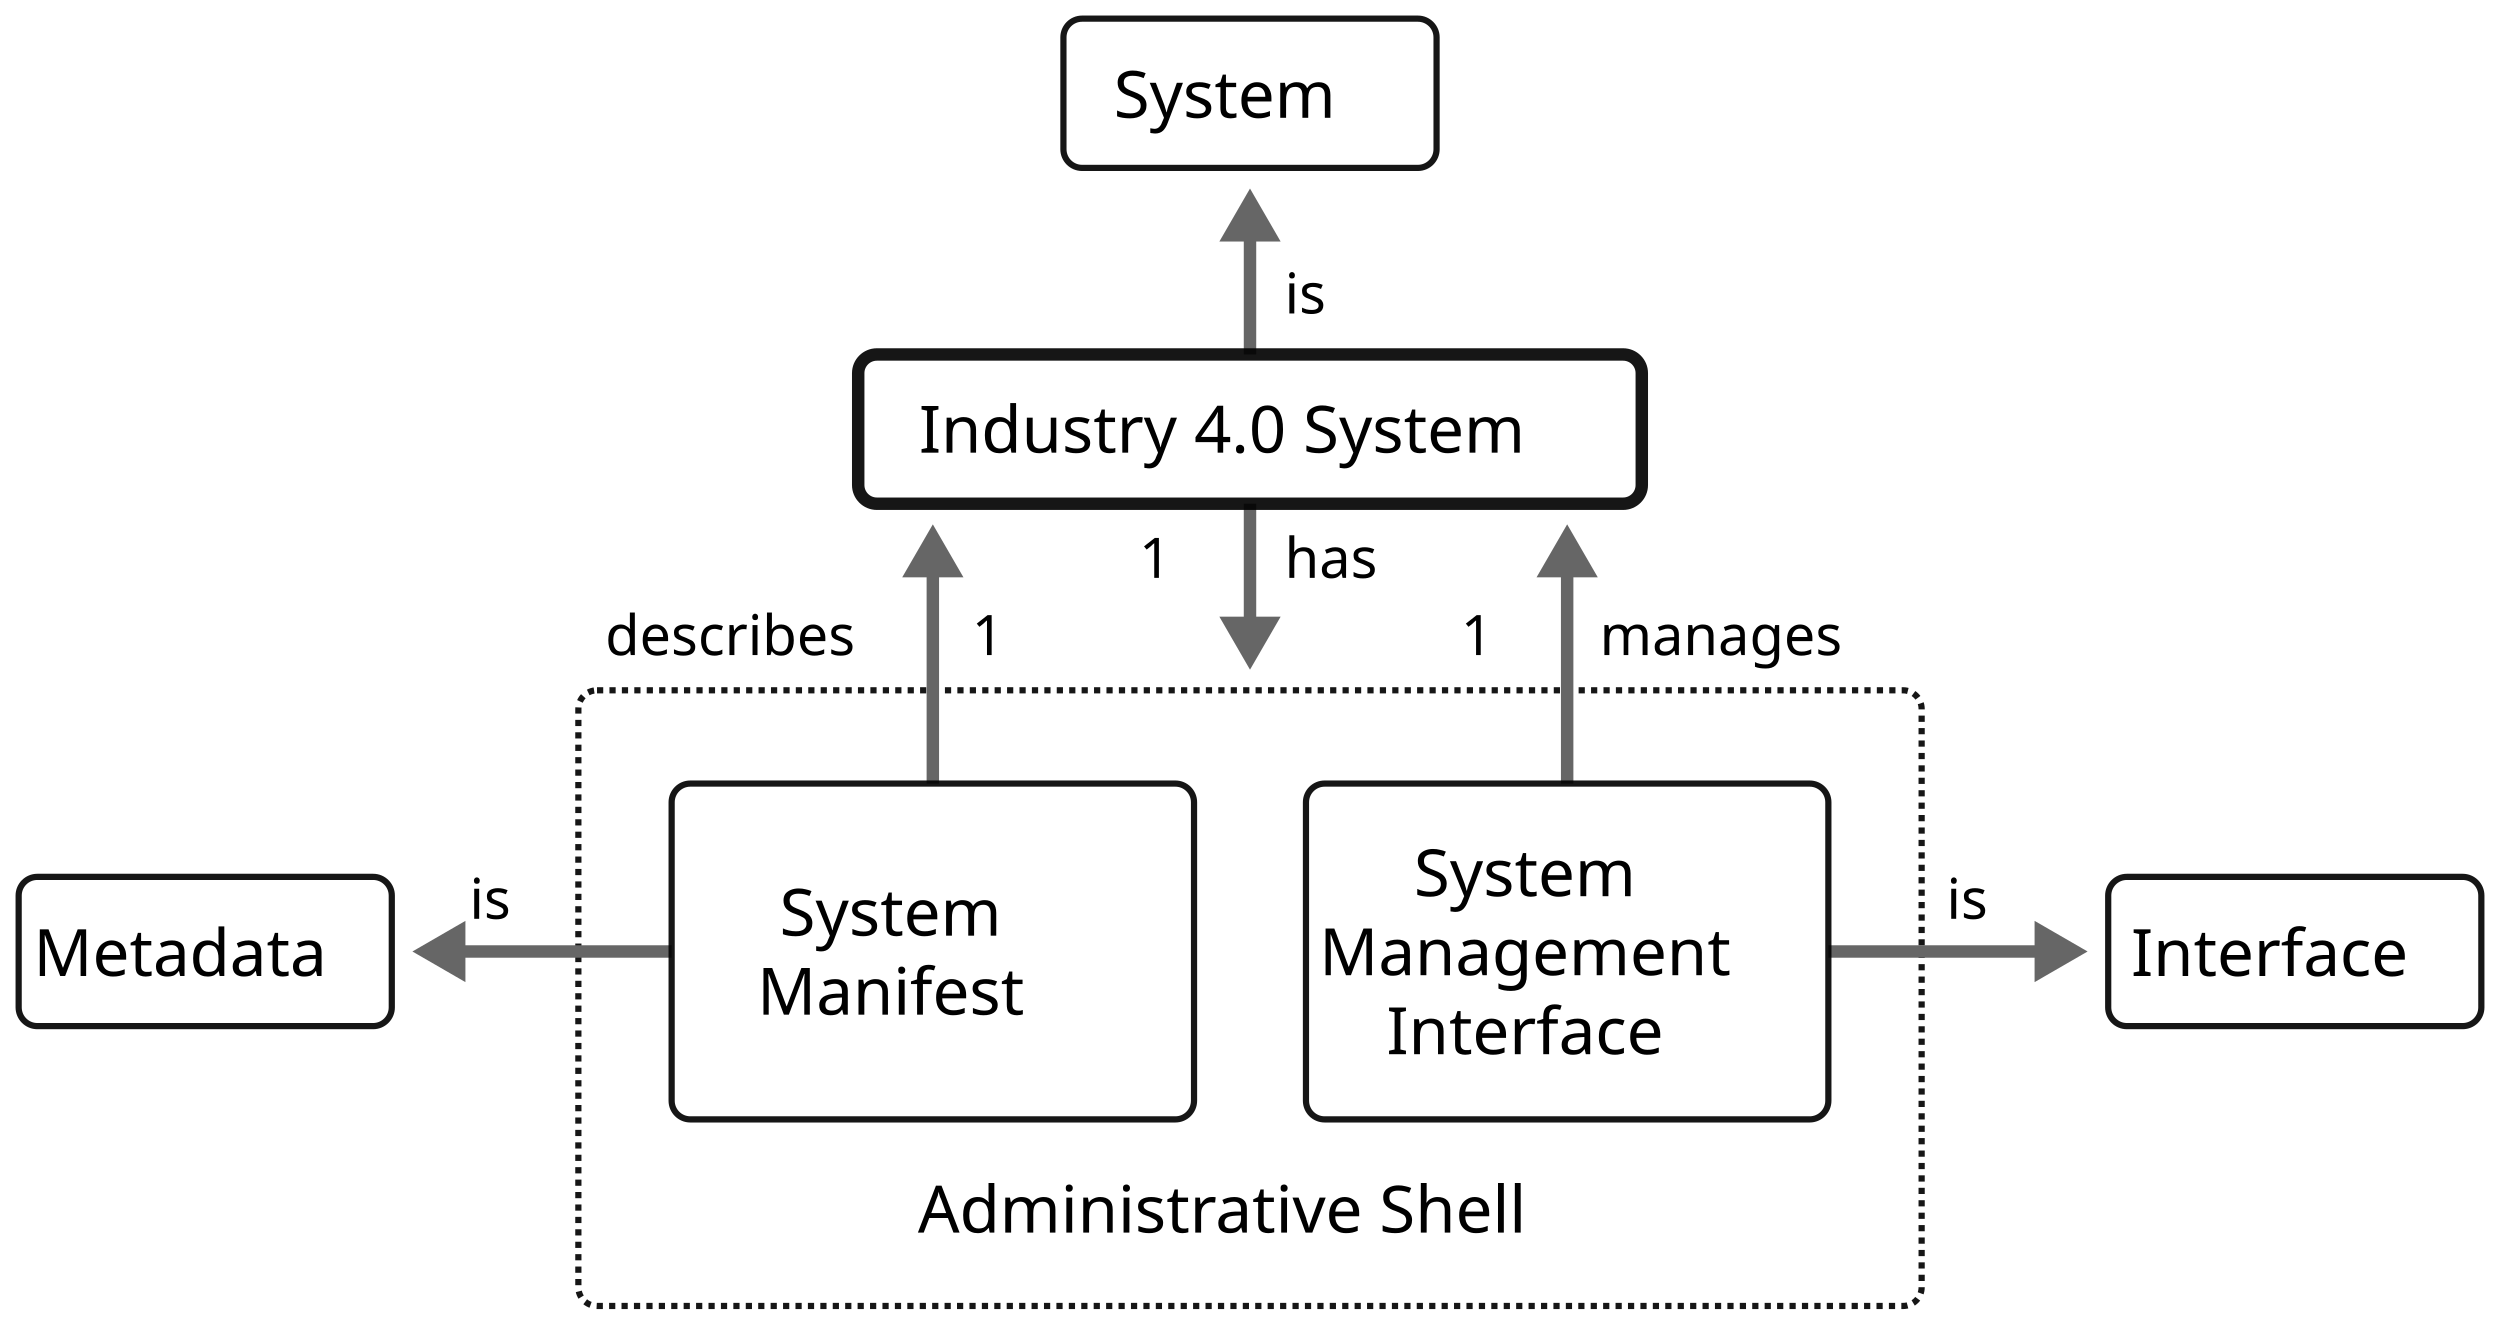
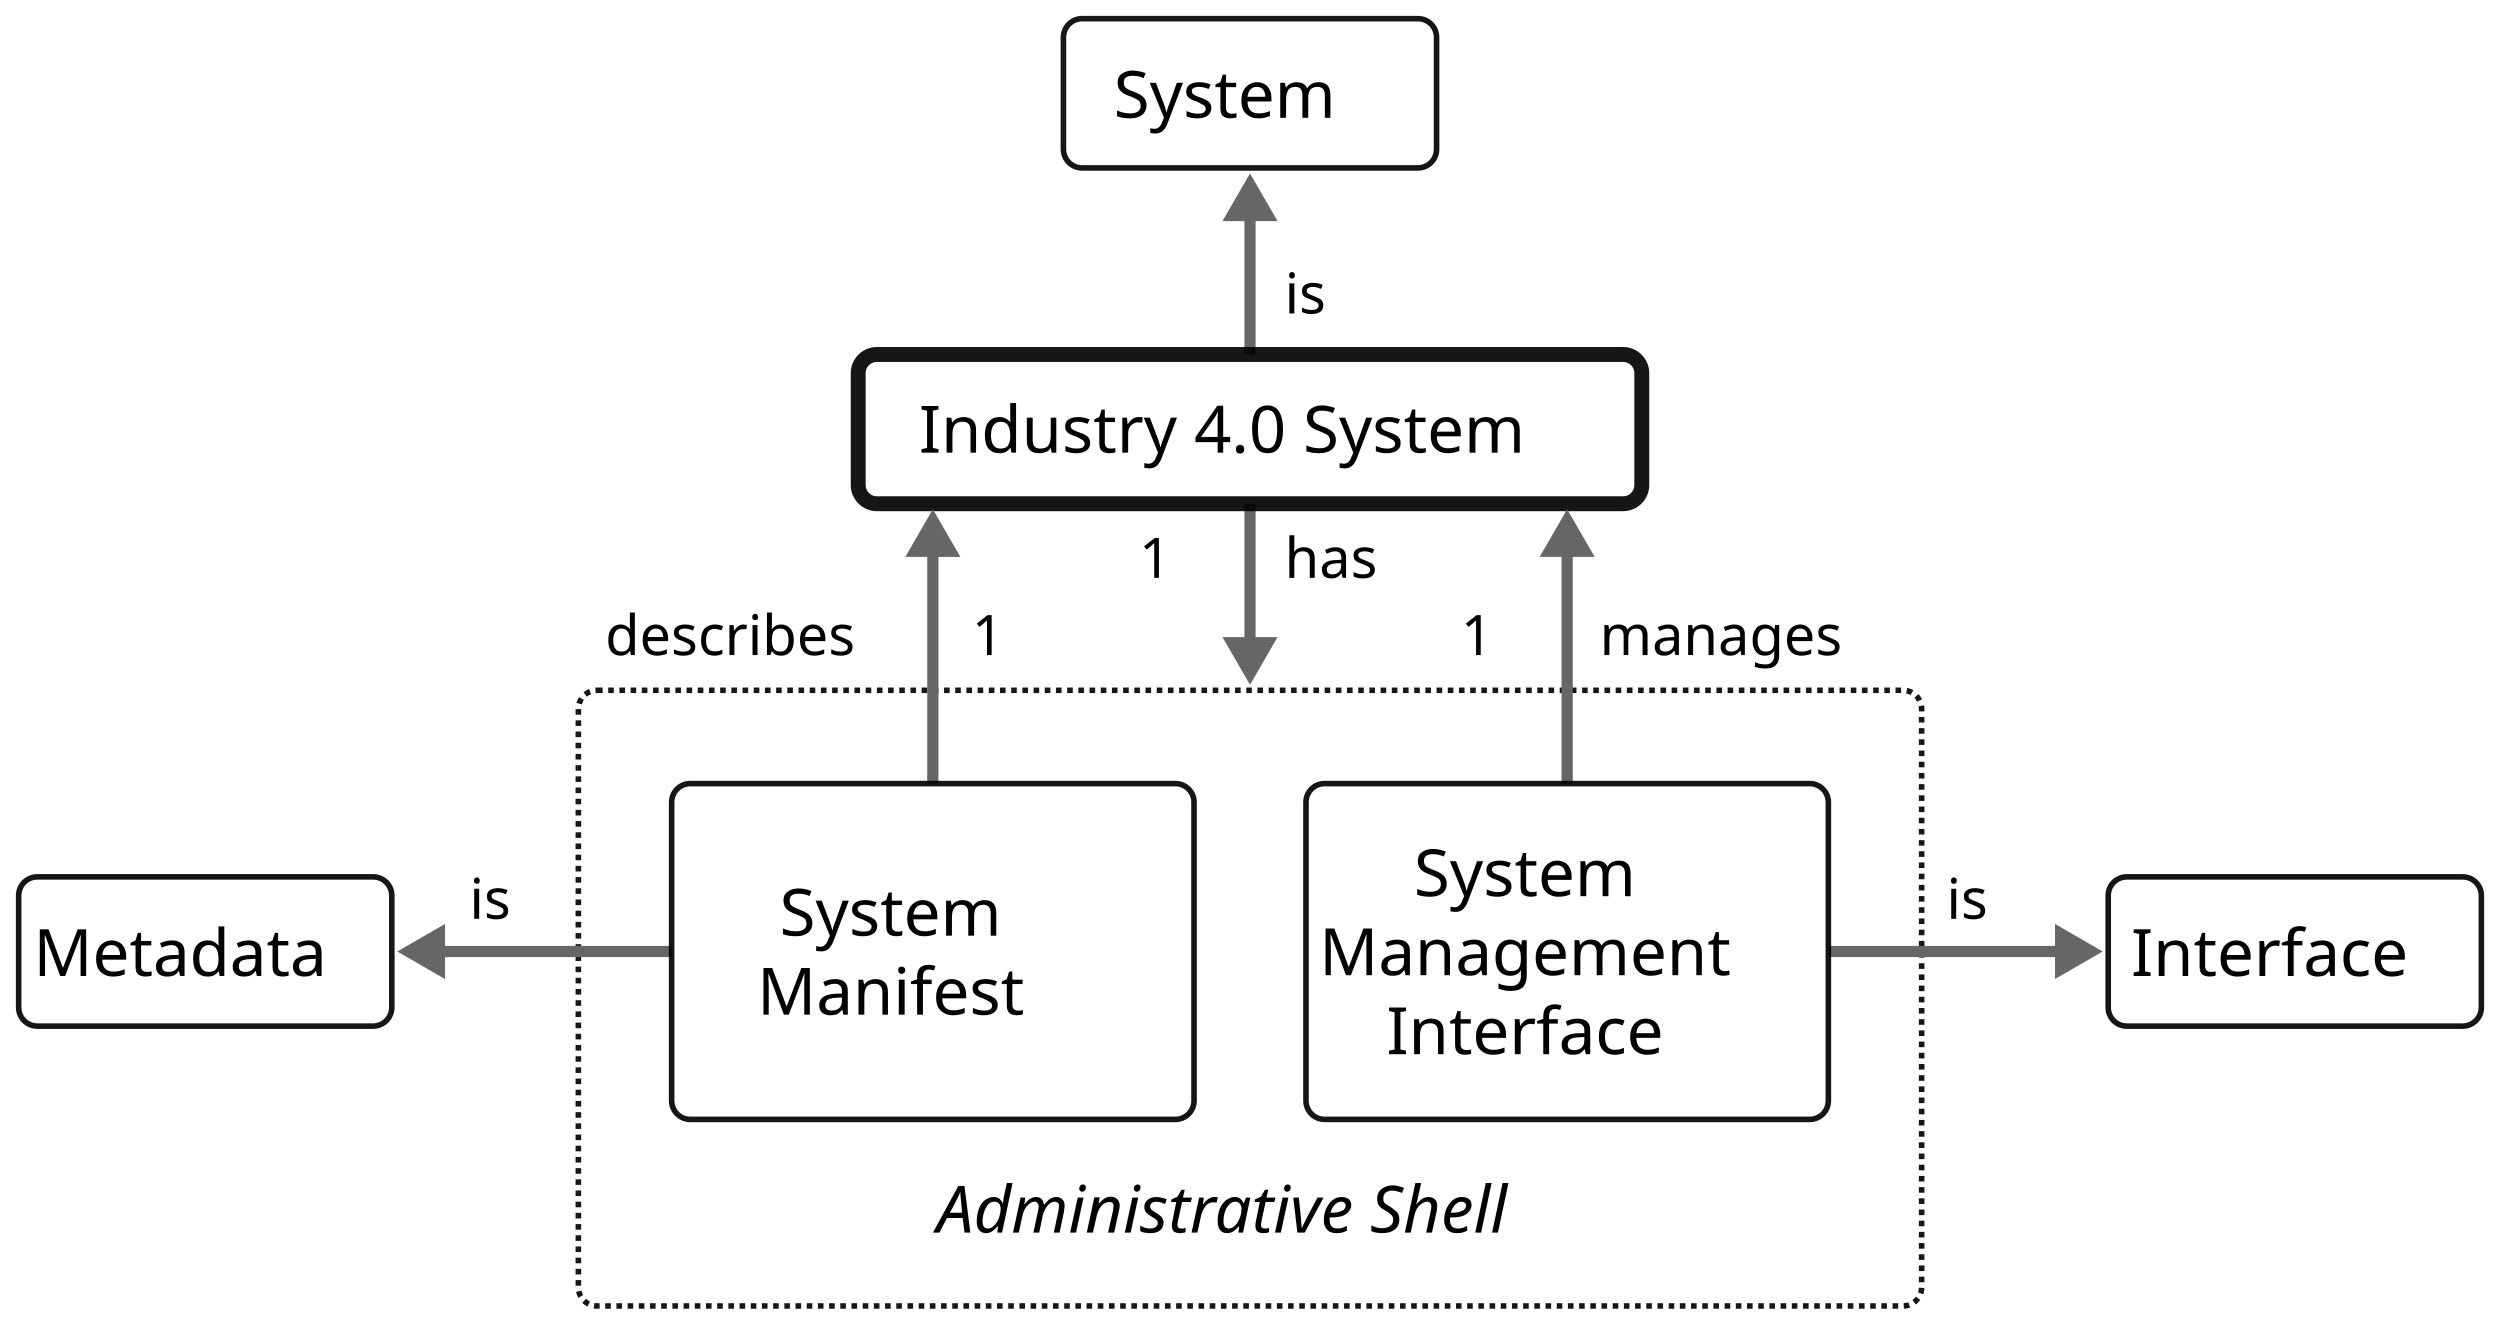
<svg xmlns="http://www.w3.org/2000/svg" xmlns:xlink="http://www.w3.org/1999/xlink" width="134mm" height="71mm" version="1.1" viewBox="0 0 134 71" id="svg104">
  <defs id="defs5">
    <marker id="b" overflow="visible" orient="auto">
      <path transform="scale(0.4)" d="M 5.77,0 -2.88,5 V -5 Z" fill="context-stroke" fill-rule="evenodd" stroke="context-stroke" stroke-width="1pt" id="path2" />
    </marker>
  </defs>
-   <path d="m 67,27 v 7" marker-end="url(#b)" id="path9" style="fill:none;stroke:#666666;stroke-width:0.667" />
-   <path d="M 67,19 V 12" marker-end="url(#b)" id="path19" style="fill:none;stroke:#666666;stroke-width:0.667" />
+   <path d="m 67,27 -10e-7,8" marker-end="url(#b)" id="path9" style="fill:none;stroke:#666666;stroke-width:0.6;stroke-miterlimit:4;stroke-dasharray:none" />
+   <path d="m 67,19 -2e-6,-8" marker-end="url(#b)" id="path19" style="fill:none;stroke:#666666;stroke-width:0.6;stroke-miterlimit:4;stroke-dasharray:none" />
  <text x="67.015" y="6.312" style="font-size:3.5px;line-height:1.25;font-family:sans-serif;stroke-width:0.265" xml:space="preserve" id="text25">
    <tspan x="67.015" y="6.312" font-size="3.5px" stroke-width="0.265" text-align="center" text-anchor="middle" id="tspan23">System</tspan>
  </text>
  <text x="66.866" y="24.262" style="font-size:3.5px;line-height:1.25;font-family:sans-serif;stroke-width:0.265" xml:space="preserve" id="text33">
    <tspan x="66.866" y="24.262" font-size="3.5px" stroke-width="0.265" text-align="center" text-anchor="middle" id="tspan31">Industry 4.0 System</tspan>
  </text>
-   <rect id="a" x="57" y="1" width="20" height="8" rx="1" fill="none" opacity="0.913" stroke="#000000" stroke-linejoin="round" stroke-width="0.333" />
+   <rect id="a" x="57" y="1" width="20" height="8" rx="1" fill="none" opacity="0.913" stroke="#000000" stroke-linejoin="round" stroke-width="0.333" style="stroke-width:0.3;stroke-miterlimit:4;stroke-dasharray:none" />
  <text x="68.86" y="16.802" font-size="3px" stroke-width="0.265" style="line-height:1.25;font-family:sans-serif" xml:space="preserve" id="text48">
    <tspan x="68.86" y="16.802" stroke-width="0.265" id="tspan46">is</tspan>
  </text>
  <text x="68.86" y="30.972" font-family="sans-serif" font-size="3px" stroke-width="0.265" style="line-height:1.25" xml:space="preserve" id="text94">
    <tspan x="68.86" y="30.972" stroke-width="0.265" id="tspan92">has</tspan>
  </text>
-   <rect x="46" y="19" width="42" height="8" rx="1" fill="none" opacity="0.913" stroke="#000000" stroke-linejoin="round" stroke-width="0.667" id="rect102" />
+   <rect x="46" y="19" width="42" height="8" rx="1" fill="none" opacity="0.913" stroke="#000000" stroke-linejoin="round" stroke-width="0.667" id="rect102" style="stroke-width:0.8;stroke-miterlimit:4;stroke-dasharray:none" />
  <g id="g6025" transform="translate(13,7.32811)">
    <text x="71.015" y="40.707" style="font-size:3.5px;line-height:1.25;font-family:sans-serif;stroke-width:0.265" xml:space="preserve" id="text4561">
      <tspan x="71.015" y="40.707" font-size="3.5px" stroke-width="0.265" text-align="center" text-anchor="middle" id="tspan4559">System</tspan>
    </text>
    <text x="71.015" y="44.941" style="font-size:3.5px;line-height:1.25;font-family:sans-serif;stroke-width:0.265" xml:space="preserve" id="text4565">
      <tspan x="71.015" y="44.941" font-size="3.5px" stroke-width="0.265" text-align="center" text-anchor="middle" id="tspan4563">Management</tspan>
    </text>
    <text x="71.015" y="49.174" style="font-size:3.5px;line-height:1.25;font-family:sans-serif;stroke-width:0.265" xml:space="preserve" id="text4569">
      <tspan x="71.015" y="49.174" font-size="3.5px" stroke-width="0.265" text-align="center" text-anchor="middle" id="tspan4567">Interface</tspan>
    </text>
  </g>
  <g id="g6041" transform="translate(-21.00001,9.444777)">
    <text x="71.015" y="40.707" style="font-size:3.5px;line-height:1.25;font-family:sans-serif;stroke-width:0.265" xml:space="preserve" id="text6031">
      <tspan x="71.015" y="40.707" font-size="3.5px" stroke-width="0.265" text-align="center" text-anchor="middle" id="tspan6029">System</tspan>
    </text>
    <text x="71.015" y="44.941" style="font-size:3.5px;line-height:1.25;font-family:sans-serif;stroke-width:0.265" xml:space="preserve" id="text6035">
      <tspan x="71.015" y="44.941" font-size="3.5px" stroke-width="0.265" text-align="center" text-anchor="middle" id="tspan6033">Manifest</tspan>
    </text>
  </g>
-   <rect id="rect7847" x="31" y="37" width="72" height="33" rx="1" fill="none" opacity="0.913" stroke="#000000" stroke-linejoin="round" stroke-width="0.333" style="stroke-width:0.333;stroke-miterlimit:4;stroke-dasharray:0.333, 0.333;stroke-dashoffset:0" />
-   <path d="m 84,42 v -12" marker-end="url(#b)" id="path8155" style="fill:none;stroke:#666666;stroke-width:0.667" />
+   <rect id="rect7847" x="31" y="37" width="72" height="33" rx="1" fill="none" opacity="0.913" stroke="#000000" stroke-linejoin="round" stroke-width="0.333" style="stroke-width:0.3;stroke-miterlimit:4;stroke-dasharray:0.3,0.3;stroke-dashoffset:0" />
+   <path d="m 84,42 -10e-7,-13" marker-end="url(#b)" id="path8155" style="fill:none;stroke:#666666;stroke-width:0.6;stroke-miterlimit:4;stroke-dasharray:none" />
  <use x="0" y="0" xlink:href="#path8155" id="use8294" transform="translate(-34)" width="100%" height="100%" />
  <text x="85.747" y="35.114" font-family="sans-serif" font-size="3px" stroke-width="0.265" style="line-height:1.25" xml:space="preserve" id="text8298">
    <tspan x="85.747" y="35.114" stroke-width="0.265" id="tspan8296">manages</tspan>
  </text>
  <text x="62.009" y="35.114" font-family="sans-serif" font-size="3px" stroke-width="0.265" style="line-height:1.25" xml:space="preserve" id="text9296">
    <tspan x="48.176" y="35.114" stroke-width="0.265" id="tspan9294" style="text-align:end;text-anchor:end">describes</tspan>
  </text>
  <text x="96.194" y="35.114" font-family="sans-serif" font-size="3px" stroke-width="0.265" style="line-height:1.25" xml:space="preserve" id="text10708">
    <tspan x="82.362" y="35.114" stroke-width="0.265" id="tspan10706" style="text-align:end;text-anchor:end">1</tspan>
  </text>
  <text x="78.942" y="30.972" font-family="sans-serif" font-size="3px" stroke-width="0.265" style="line-height:1.25" xml:space="preserve" id="text12218">
    <tspan x="65.11" y="30.972" stroke-width="0.265" id="tspan12216" style="text-align:end;text-anchor:end">1</tspan>
  </text>
  <text x="52.091" y="35.114" font-family="sans-serif" font-size="3px" stroke-width="0.265" style="line-height:1.25" xml:space="preserve" id="text12222">
    <tspan x="52.091" y="35.114" stroke-width="0.265" id="tspan12220">1</tspan>
  </text>
  <use x="0" y="0" xlink:href="#a" id="use13118" transform="translate(-56,46)" width="100%" height="100%" />
  <text x="11.015" y="52.312" style="font-size:3.5px;line-height:1.25;font-family:sans-serif;stroke-width:0.265" xml:space="preserve" id="text13122">
    <tspan x="11.015" y="52.312" font-size="3.5px" stroke-width="0.265" text-align="center" text-anchor="middle" id="tspan13120">Metadata</tspan>
  </text>
  <use x="0" y="0" xlink:href="#a" id="use14554" transform="translate(56,46)" width="100%" height="100%" />
  <text x="123.015" y="52.312" style="font-size:3.5px;line-height:1.25;font-family:sans-serif;stroke-width:0.265" xml:space="preserve" id="text14558">
    <tspan x="123.015" y="52.312" font-size="3.5px" stroke-width="0.265" text-align="center" text-anchor="middle" id="tspan14556">Interface</tspan>
  </text>
  <text x="66.866" y="66.066" style="font-size:3.5px;line-height:1.25;font-family:sans-serif;stroke-width:0.265" xml:space="preserve" id="text15660">
-     <tspan x="66.866" y="66.066" font-size="3.5px" stroke-width="0.265" text-align="center" text-anchor="middle" id="tspan15658">Administrative Shell</tspan>
+     <tspan x="66.866" y="66.066" font-size="3.5px" stroke-width="0.265" text-align="center" text-anchor="middle" id="tspan15658" style="font-style:italic;font-variant:normal;font-weight:normal;font-stretch:normal;font-family:sans-serif;-inkscape-font-specification:'sans-serif Italic'">Administrative Shell</tspan>
  </text>
-   <path d="M 36,51 H 24" marker-end="url(#b)" id="path16820" style="fill:none;stroke:#666666;stroke-width:0.667" />
+   <path d="m 36,51 -13,0" marker-end="url(#b)" id="path16820" style="fill:none;stroke:#666666;stroke-width:0.6;stroke-miterlimit:4;stroke-dasharray:none" />
  <use x="0" y="0" xlink:href="#rect4557" id="use6027" transform="translate(-34)" width="100%" height="100%" />
  <use x="0" y="0" xlink:href="#path16820" id="use16921" transform="matrix(-1,0,0,1,134,-1.9999999e-8)" width="100%" height="100%" />
-   <rect id="rect4557" x="70" y="42" width="28" height="18" rx="1" fill="none" opacity="0.913" stroke="#000000" stroke-linejoin="round" stroke-width="0.333" />
+   <rect id="rect4557" x="70" y="42" width="28" height="18" rx="1" fill="none" opacity="0.913" stroke="#000000" stroke-linejoin="round" stroke-width="0.333" style="stroke-width:0.3;stroke-miterlimit:4;stroke-dasharray:none" />
  <text x="104.334" y="49.248" font-size="3px" stroke-width="0.265" style="line-height:1.25;font-family:sans-serif" xml:space="preserve" id="text16925">
    <tspan x="104.334" y="49.248" stroke-width="0.265" id="tspan16923">is</tspan>
  </text>
  <text x="31.731" y="49.248" font-size="3px" stroke-width="0.265" style="line-height:1.25;font-family:sans-serif" xml:space="preserve" id="text16929">
    <tspan x="29.721" y="49.248" stroke-width="0.265" id="tspan16927" style="text-align:end;text-anchor:end">is</tspan>
  </text>
</svg>
